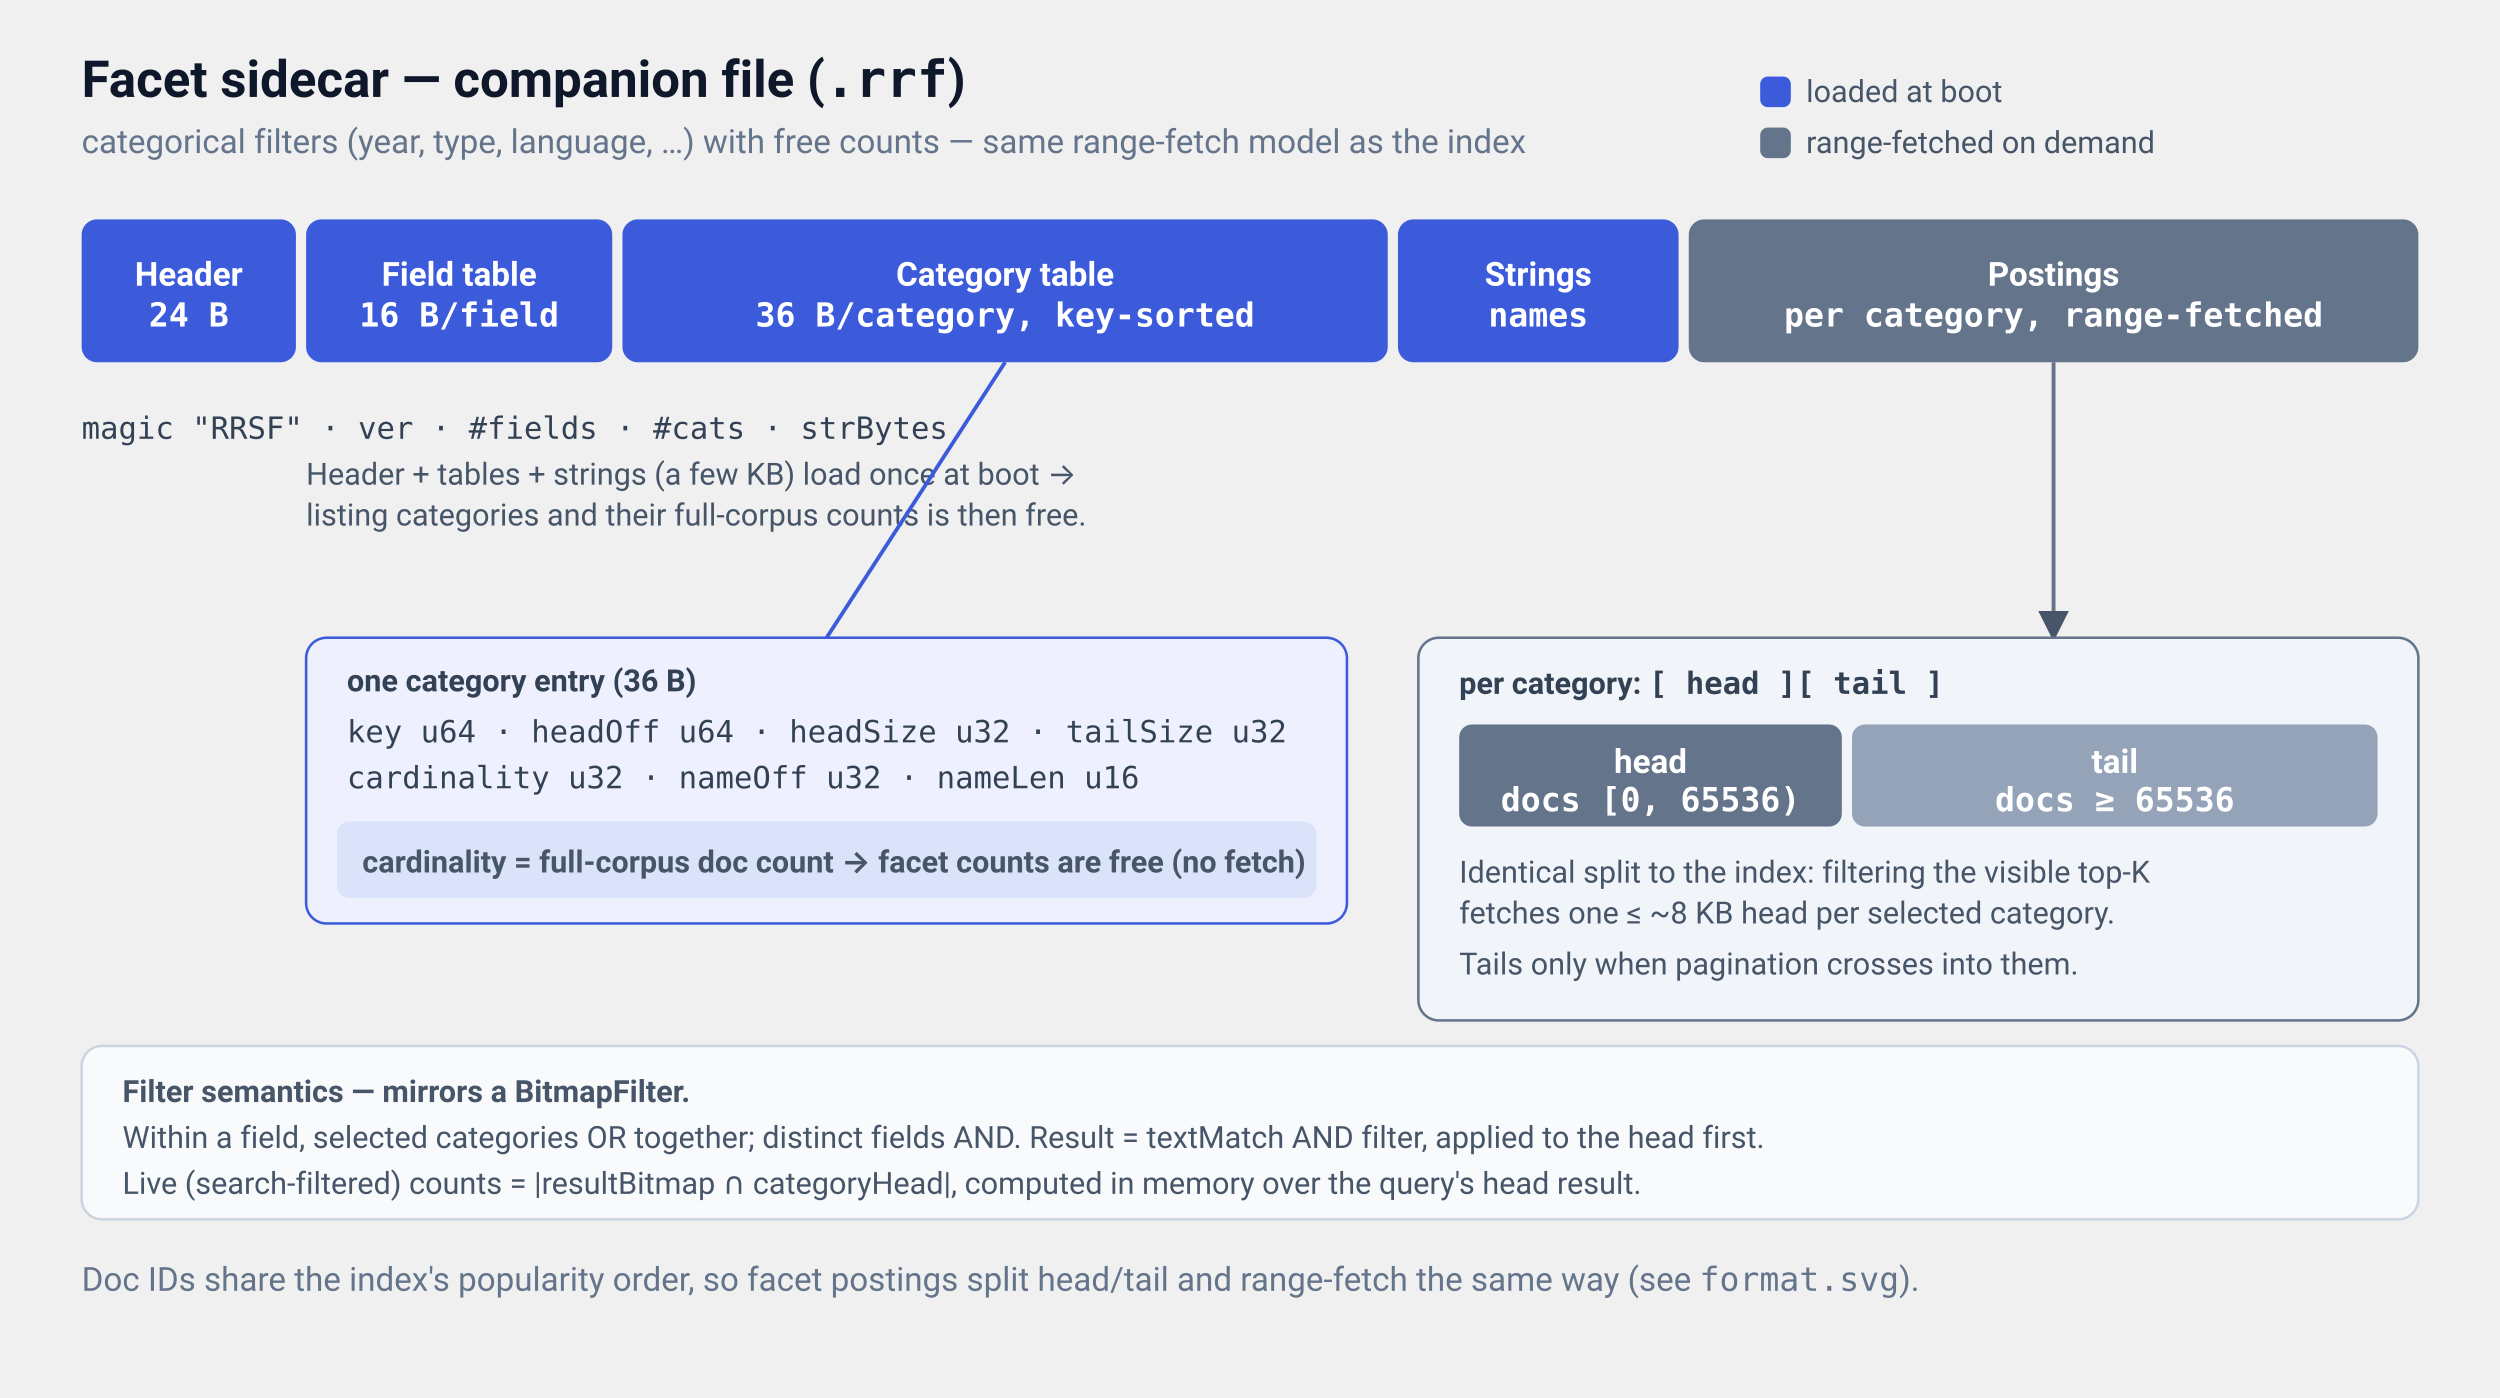
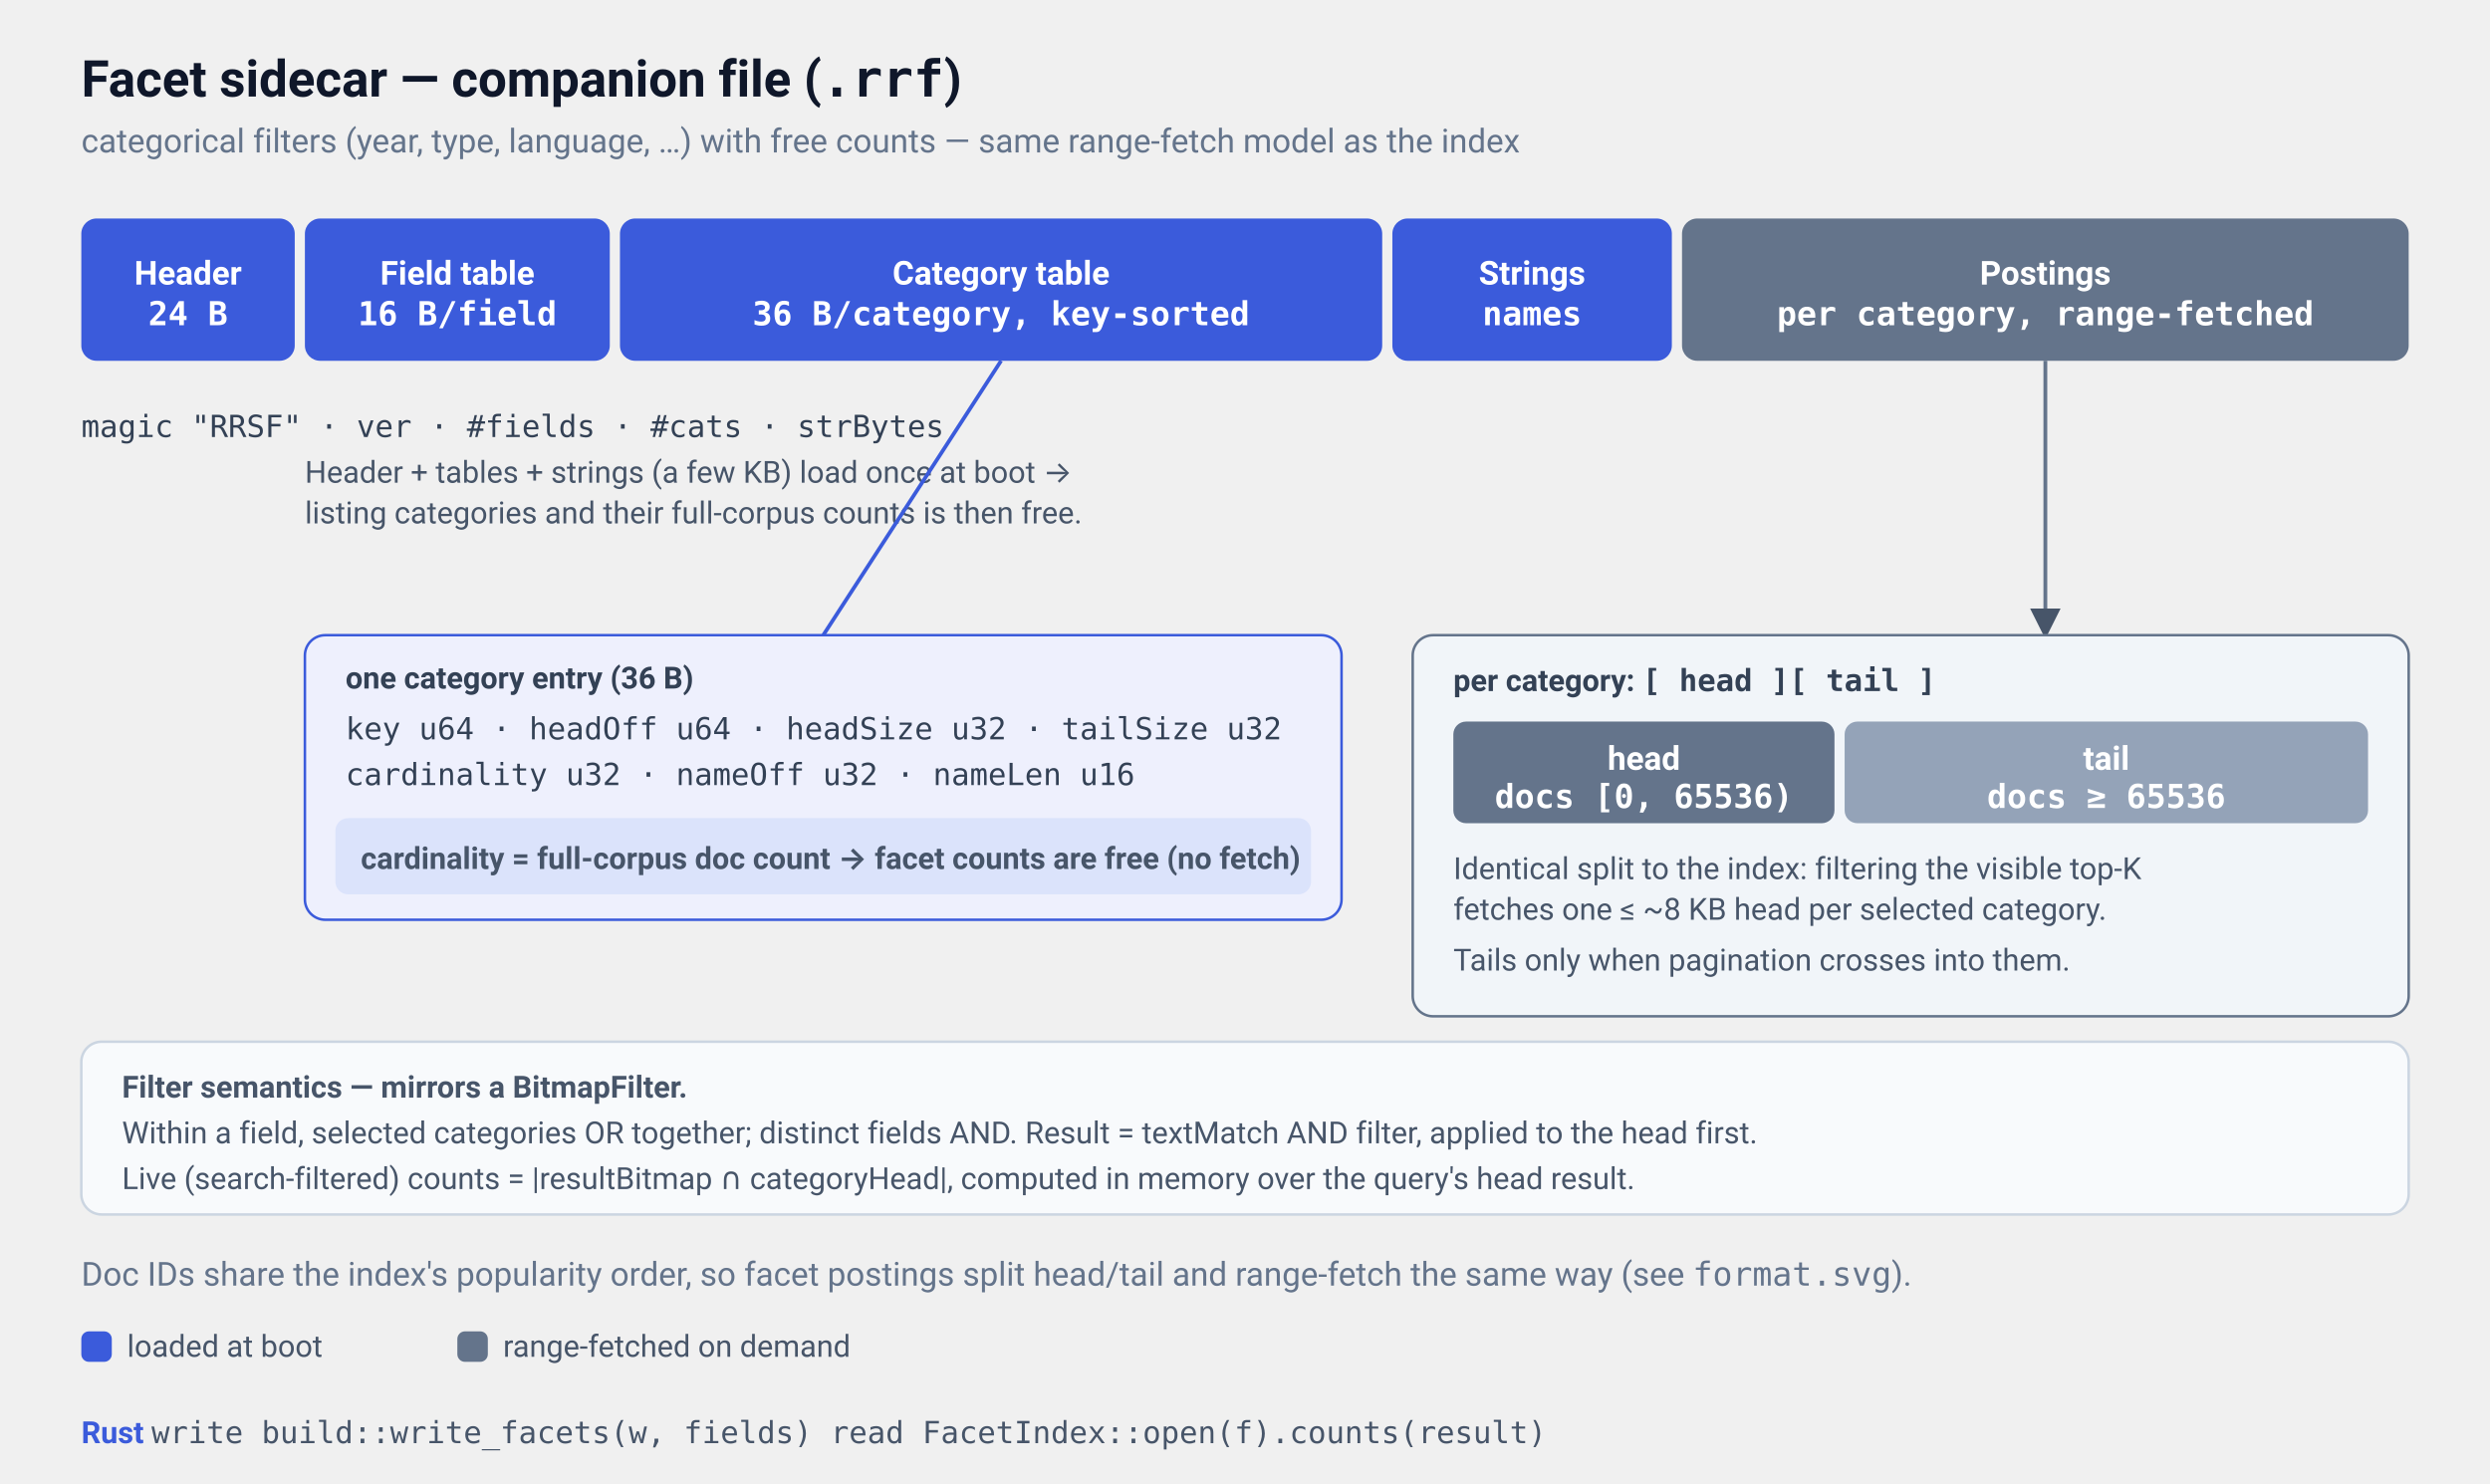
- <svg xmlns="http://www.w3.org/2000/svg" viewBox="0 0 980 548" font-family="-apple-system, BlinkMacSystemFont, 'Segoe UI', Roboto, sans-serif" role="img" aria-label="RRSF facet sidecar layout">
+ <svg xmlns="http://www.w3.org/2000/svg" viewBox="0 0 980 584" font-family="-apple-system, BlinkMacSystemFont, 'Segoe UI', Roboto, sans-serif" role="img" aria-label="RRSF facet sidecar layout">
  <defs>
    <style>
      .title{font-size:20px;font-weight:700;fill:#0f172a}
      .sub{font-size:13px;fill:#64748b}
      .seg{font-size:13px;font-weight:700;fill:#fff}
      .lbl{font-size:12px;fill:#334155}
      .mono{font-family:ui-monospace,SFMono-Regular,Menlo,monospace}
      .note{font-size:12px;fill:#475569}
    </style>
    <marker id="arr" markerWidth="9" markerHeight="9" refX="7" refY="4" orient="auto">
      <path d="M0,0 L8,4 L0,8 z" fill="#475569" />
    </marker>
  </defs>
  <text x="32" y="38" class="title">Facet sidecar — companion file (<tspan class="mono">.rrf</tspan>)</text>
  <text x="32" y="60" class="sub">categorical filters (year, type, language, …) with free counts — same range-fetch model as the index</text>
-   <rect x="690" y="30" width="12" height="12" rx="3" fill="#3b5bdb" />
-   <text x="708" y="40" class="note">loaded at boot</text>
-   <rect x="690" y="50" width="12" height="12" rx="3" fill="#64748b" />
-   <text x="708" y="60" class="note">range-fetched on demand</text>
+   <rect x="32" y="524" width="12" height="12" rx="3" fill="#3b5bdb" />
+   <text x="50" y="534" class="note">loaded at boot</text>
+   <rect x="180" y="524" width="12" height="12" rx="3" fill="#64748b" />
+   <text x="198" y="534" class="note">range-fetched on demand</text>
  <g>
    <rect x="32" y="86" width="84" height="56" rx="6" fill="#3b5bdb" />
    <rect x="120" y="86" width="120" height="56" rx="6" fill="#3b5bdb" />
    <rect x="244" y="86" width="300" height="56" rx="6" fill="#3b5bdb" />
    <rect x="548" y="86" width="110" height="56" rx="6" fill="#3b5bdb" />
    <rect x="662" y="86" width="286" height="56" rx="6" fill="#64748b" />
    <text x="74" y="112" class="seg" text-anchor="middle">Header</text>
    <text x="74" y="128" class="seg mono" text-anchor="middle" font-size="11">24 B</text>
    <text x="180" y="112" class="seg" text-anchor="middle">Field table</text>
    <text x="180" y="128" class="seg mono" text-anchor="middle" font-size="11">16 B/field</text>
    <text x="394" y="112" class="seg" text-anchor="middle">Category table</text>
    <text x="394" y="128" class="seg mono" text-anchor="middle" font-size="11">36 B/category, key-sorted</text>
    <text x="603" y="112" class="seg" text-anchor="middle">Strings</text>
    <text x="603" y="128" class="seg mono" text-anchor="middle" font-size="11">names</text>
    <text x="805" y="112" class="seg" text-anchor="middle">Postings</text>
    <text x="805" y="128" class="seg mono" text-anchor="middle" font-size="11">per category, range-fetched</text>
  </g>
  <text x="32" y="172" class="lbl mono">magic "RRSF" · ver · #fields · #cats · strBytes</text>
  <text x="120" y="190" class="note">Header + tables + strings (a few KB) load once at boot →</text>
  <text x="120" y="206" class="note">listing categories and their full-corpus counts is then free.</text>
  <line x1="394" y1="142" x2="324" y2="250" stroke="#3b5bdb" stroke-width="1.5" />
  <rect x="120" y="250" width="408" height="112" rx="8" fill="#eef0fd" stroke="#3b5bdb" />
  <text x="136" y="271" class="lbl" font-weight="700">one category entry (36 B)</text>
  <text x="136" y="291" class="lbl mono" font-size="12">key u64 · headOff u64 · headSize u32 · tailSize u32</text>
  <text x="136" y="309" class="lbl mono" font-size="12">cardinality u32 · nameOff u32 · nameLen u16</text>
  <rect x="132" y="322" width="384" height="30" rx="5" fill="#dbe3fb" />
  <text x="142" y="342" class="note" font-weight="700">cardinality = full-corpus doc count → facet counts are free (no fetch)</text>
  <line x1="805" y1="142" x2="805" y2="250" stroke="#64748b" stroke-width="1.5" marker-end="url(#arr)" />
  <rect x="556" y="250" width="392" height="150" rx="8" fill="#f1f5f9" stroke="#64748b" />
  <text x="572" y="272" class="lbl" font-weight="700">per category: <tspan class="mono">[ head ][ tail ]</tspan>
  </text>
  <rect x="572" y="284" width="150" height="40" rx="5" fill="#64748b" />
  <text x="647" y="303" class="seg" text-anchor="middle" font-size="12">head</text>
  <text x="647" y="318" class="seg mono" text-anchor="middle" font-size="10">docs [0, 65536)</text>
  <rect x="726" y="284" width="206" height="40" rx="5" fill="#94a3b8" />
  <text x="829" y="303" class="seg" text-anchor="middle" font-size="12">tail</text>
  <text x="829" y="318" class="seg mono" text-anchor="middle" font-size="10">docs ≥ 65536</text>
  <text x="572" y="346" class="note">Identical split to the index: filtering the visible top-K</text>
  <text x="572" y="362" class="note">fetches one ≤ ~8 KB head per selected category.</text>
  <text x="572" y="382" class="note">Tails only when pagination crosses into them.</text>
  <rect x="32" y="410" width="916" height="68" rx="8" fill="#f8fafc" stroke="#cbd5e1" />
  <text x="48" y="432" class="note" font-weight="700">Filter semantics — mirrors a BitmapFilter.</text>
  <text x="48" y="450" class="note">Within a field, selected categories OR together; distinct fields AND. Result = textMatch AND filter, applied to the head first.</text>
  <text x="48" y="468" class="note">Live (search-filtered) counts = |resultBitmap ∩ categoryHead|, computed in memory over the query's head result.</text>
  <text x="32" y="506" class="sub">Doc IDs share the index's popularity order, so facet postings split head/tail and range-fetch the same way (see <tspan class="mono">format.svg</tspan>).</text>
+   <text x="32" y="568" class="note" font-size="11">
+     <tspan font-weight="700" fill="#3b5bdb">Rust</tspan>
+     <tspan class="mono">write  build::write_facets(w, fields)      read  FacetIndex::open(f).counts(result)</tspan>
+   </text>
</svg>
